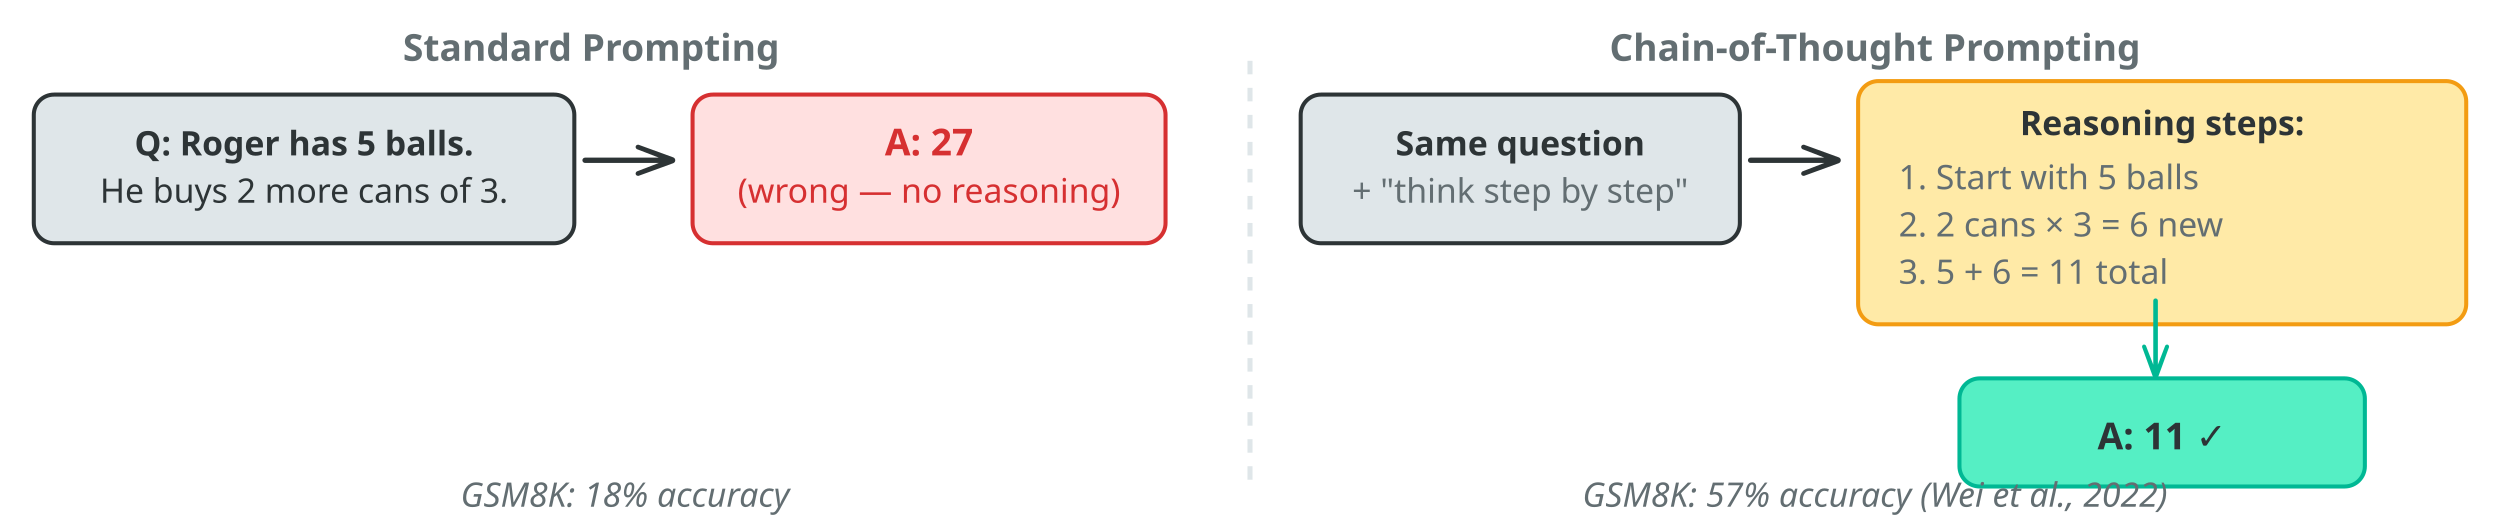
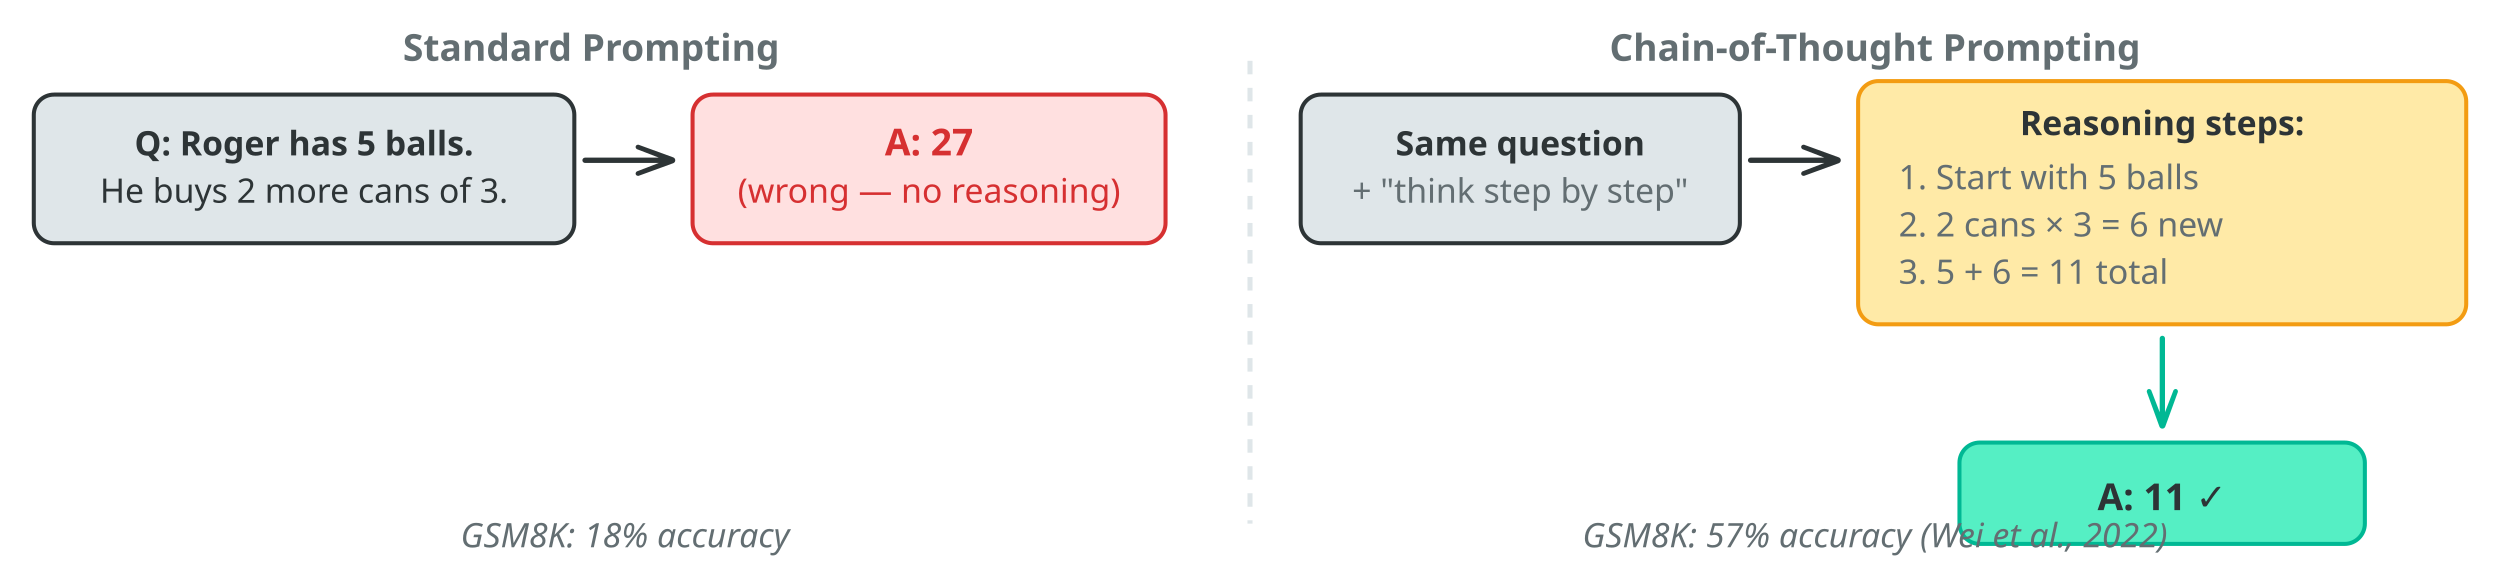
- <svg xmlns="http://www.w3.org/2000/svg" viewBox="0 0 740 155">
+ <svg xmlns="http://www.w3.org/2000/svg" viewBox="0 0 740 170">
  <defs>
    <symbol id="cot-arrow" viewBox="0 0 76.41 27.12">
      <path d="M43.3,1.69c-.92-.1-1.78.32-2.08,1.1-.3.79.06,1.69.83,2.23l1.19.46s0,0,0,0c0,0,0,0,0,0l15.39,5.94H2.98c-1.1,0-2,.9-2,2s.9,2,2,2h55.64l-15.4,5.94s0,0,0,0c0,0,0,0,0,0l-1.17.45c-.77.54-1.14,1.45-.83,2.24.3.78,1.16,1.2,2.09,1.1l1.15-.42s0,0,.01,0c0,0,0,0,0,0l24.98-9.1c2.07-.75,2.06-3.67,0-4.42L44.45,2.11" fill="currentColor" />
    </symbol>
  </defs>
  <text x="175" y="18" text-anchor="middle" font-size="11" font-family="Avenir,sans-serif" fill="#636e72" font-weight="bold">Standard Prompting</text>
  <rect x="10" y="28" width="160" height="44" rx="6" fill="#dfe6e9" stroke="#2d3436" stroke-width="1.2" />
  <text x="90" y="46" text-anchor="middle" font-size="10" font-family="Avenir,sans-serif" fill="#2d3436" font-weight="bold">Q: Roger has 5 balls.</text>
  <text x="90" y="60" text-anchor="middle" font-size="10" font-family="Avenir,sans-serif" fill="#2d3436">He buys 2 more cans of 3.</text>
  <use href="#cot-arrow" x="172" y="42" width="30" height="11" style="color: #2d3436" />
  <rect x="205" y="28" width="140" height="44" rx="6" fill="#ffe0e0" stroke="#d63031" stroke-width="1.2" />
  <text x="275" y="46" text-anchor="middle" font-size="11" font-family="Avenir,sans-serif" fill="#d63031" font-weight="bold">A: 27</text>
  <text x="275" y="60" text-anchor="middle" font-size="10" font-family="Avenir,sans-serif" fill="#d63031">(wrong — no reasoning)</text>
-   <line x1="370" y1="18" x2="370" y2="145" stroke="#dfe6e9" stroke-width="1.5" stroke-dasharray="4,4" />
+   <line x1="370" y1="18" x2="370" y2="155" stroke="#dfe6e9" stroke-width="1.5" stroke-dasharray="4,4" />
  <text x="555" y="18" text-anchor="middle" font-size="11" font-family="Avenir,sans-serif" fill="#636e72" font-weight="bold">Chain-of-Thought Prompting</text>
  <rect x="385" y="28" width="130" height="44" rx="6" fill="#dfe6e9" stroke="#2d3436" stroke-width="1.2" />
  <text x="450" y="46" text-anchor="middle" font-size="10" font-family="Avenir,sans-serif" fill="#2d3436" font-weight="bold">Same question</text>
  <text x="450" y="60" text-anchor="middle" font-size="10" font-family="Avenir,sans-serif" fill="#636e72">+ "think step by step"</text>
  <use href="#cot-arrow" x="517" y="42" width="30" height="11" style="color: #2d3436" />
  <rect x="550" y="24" width="180" height="72" rx="6" fill="#ffeaa7" stroke="#f39c12" stroke-width="1.2" />
  <text x="640" y="40" text-anchor="middle" font-size="10" font-family="Avenir,sans-serif" fill="#2d3436" font-weight="bold">Reasoning steps:</text>
  <text x="562" y="56" font-size="10" font-family="Avenir,sans-serif" fill="#636e72">1. Start with 5 balls</text>
  <text x="562" y="70" font-size="10" font-family="Avenir,sans-serif" fill="#636e72">2. 2 cans × 3 = 6 new</text>
  <text x="562" y="84" font-size="10" font-family="Avenir,sans-serif" fill="#636e72">3. 5 + 6 = 11 total</text>
-   <use href="#cot-arrow" x="625" y="96" width="26" height="10" style="color: #00b894" transform="rotate(90, 638, 101)" />
-   <rect x="580" y="112" width="120" height="32" rx="6" fill="#55efc4" stroke="#00b894" stroke-width="1.2" />
-   <text x="640" y="133" text-anchor="middle" font-size="11" font-family="Avenir,sans-serif" fill="#2d3436" font-weight="bold">A: 11 ✓</text>
-   <text x="185" y="150" text-anchor="middle" font-size="10" font-family="Avenir,sans-serif" fill="#636e72" font-style="italic">GSM8K: 18% accuracy</text>
-   <text x="555" y="150" text-anchor="middle" font-size="10" font-family="Avenir,sans-serif" fill="#636e72" font-style="italic">GSM8K: 57% accuracy (Wei et al., 2022)</text>
+   <use href="#cot-arrow" x="625" y="108.5" width="30" height="11" style="color: #00b894" transform="rotate(90, 640, 114)" />
+   <rect x="580" y="131" width="120" height="30" rx="6" fill="#55efc4" stroke="#00b894" stroke-width="1.2" />
+   <text x="640" y="151" text-anchor="middle" font-size="11" font-family="Avenir,sans-serif" fill="#2d3436" font-weight="bold">A: 11 ✓</text>
+   <text x="185" y="162" text-anchor="middle" font-size="10" font-family="Avenir,sans-serif" fill="#636e72" font-style="italic">GSM8K: 18% accuracy</text>
+   <text x="555" y="162" text-anchor="middle" font-size="10" font-family="Avenir,sans-serif" fill="#636e72" font-style="italic">GSM8K: 57% accuracy (Wei et al., 2022)</text>
</svg>
